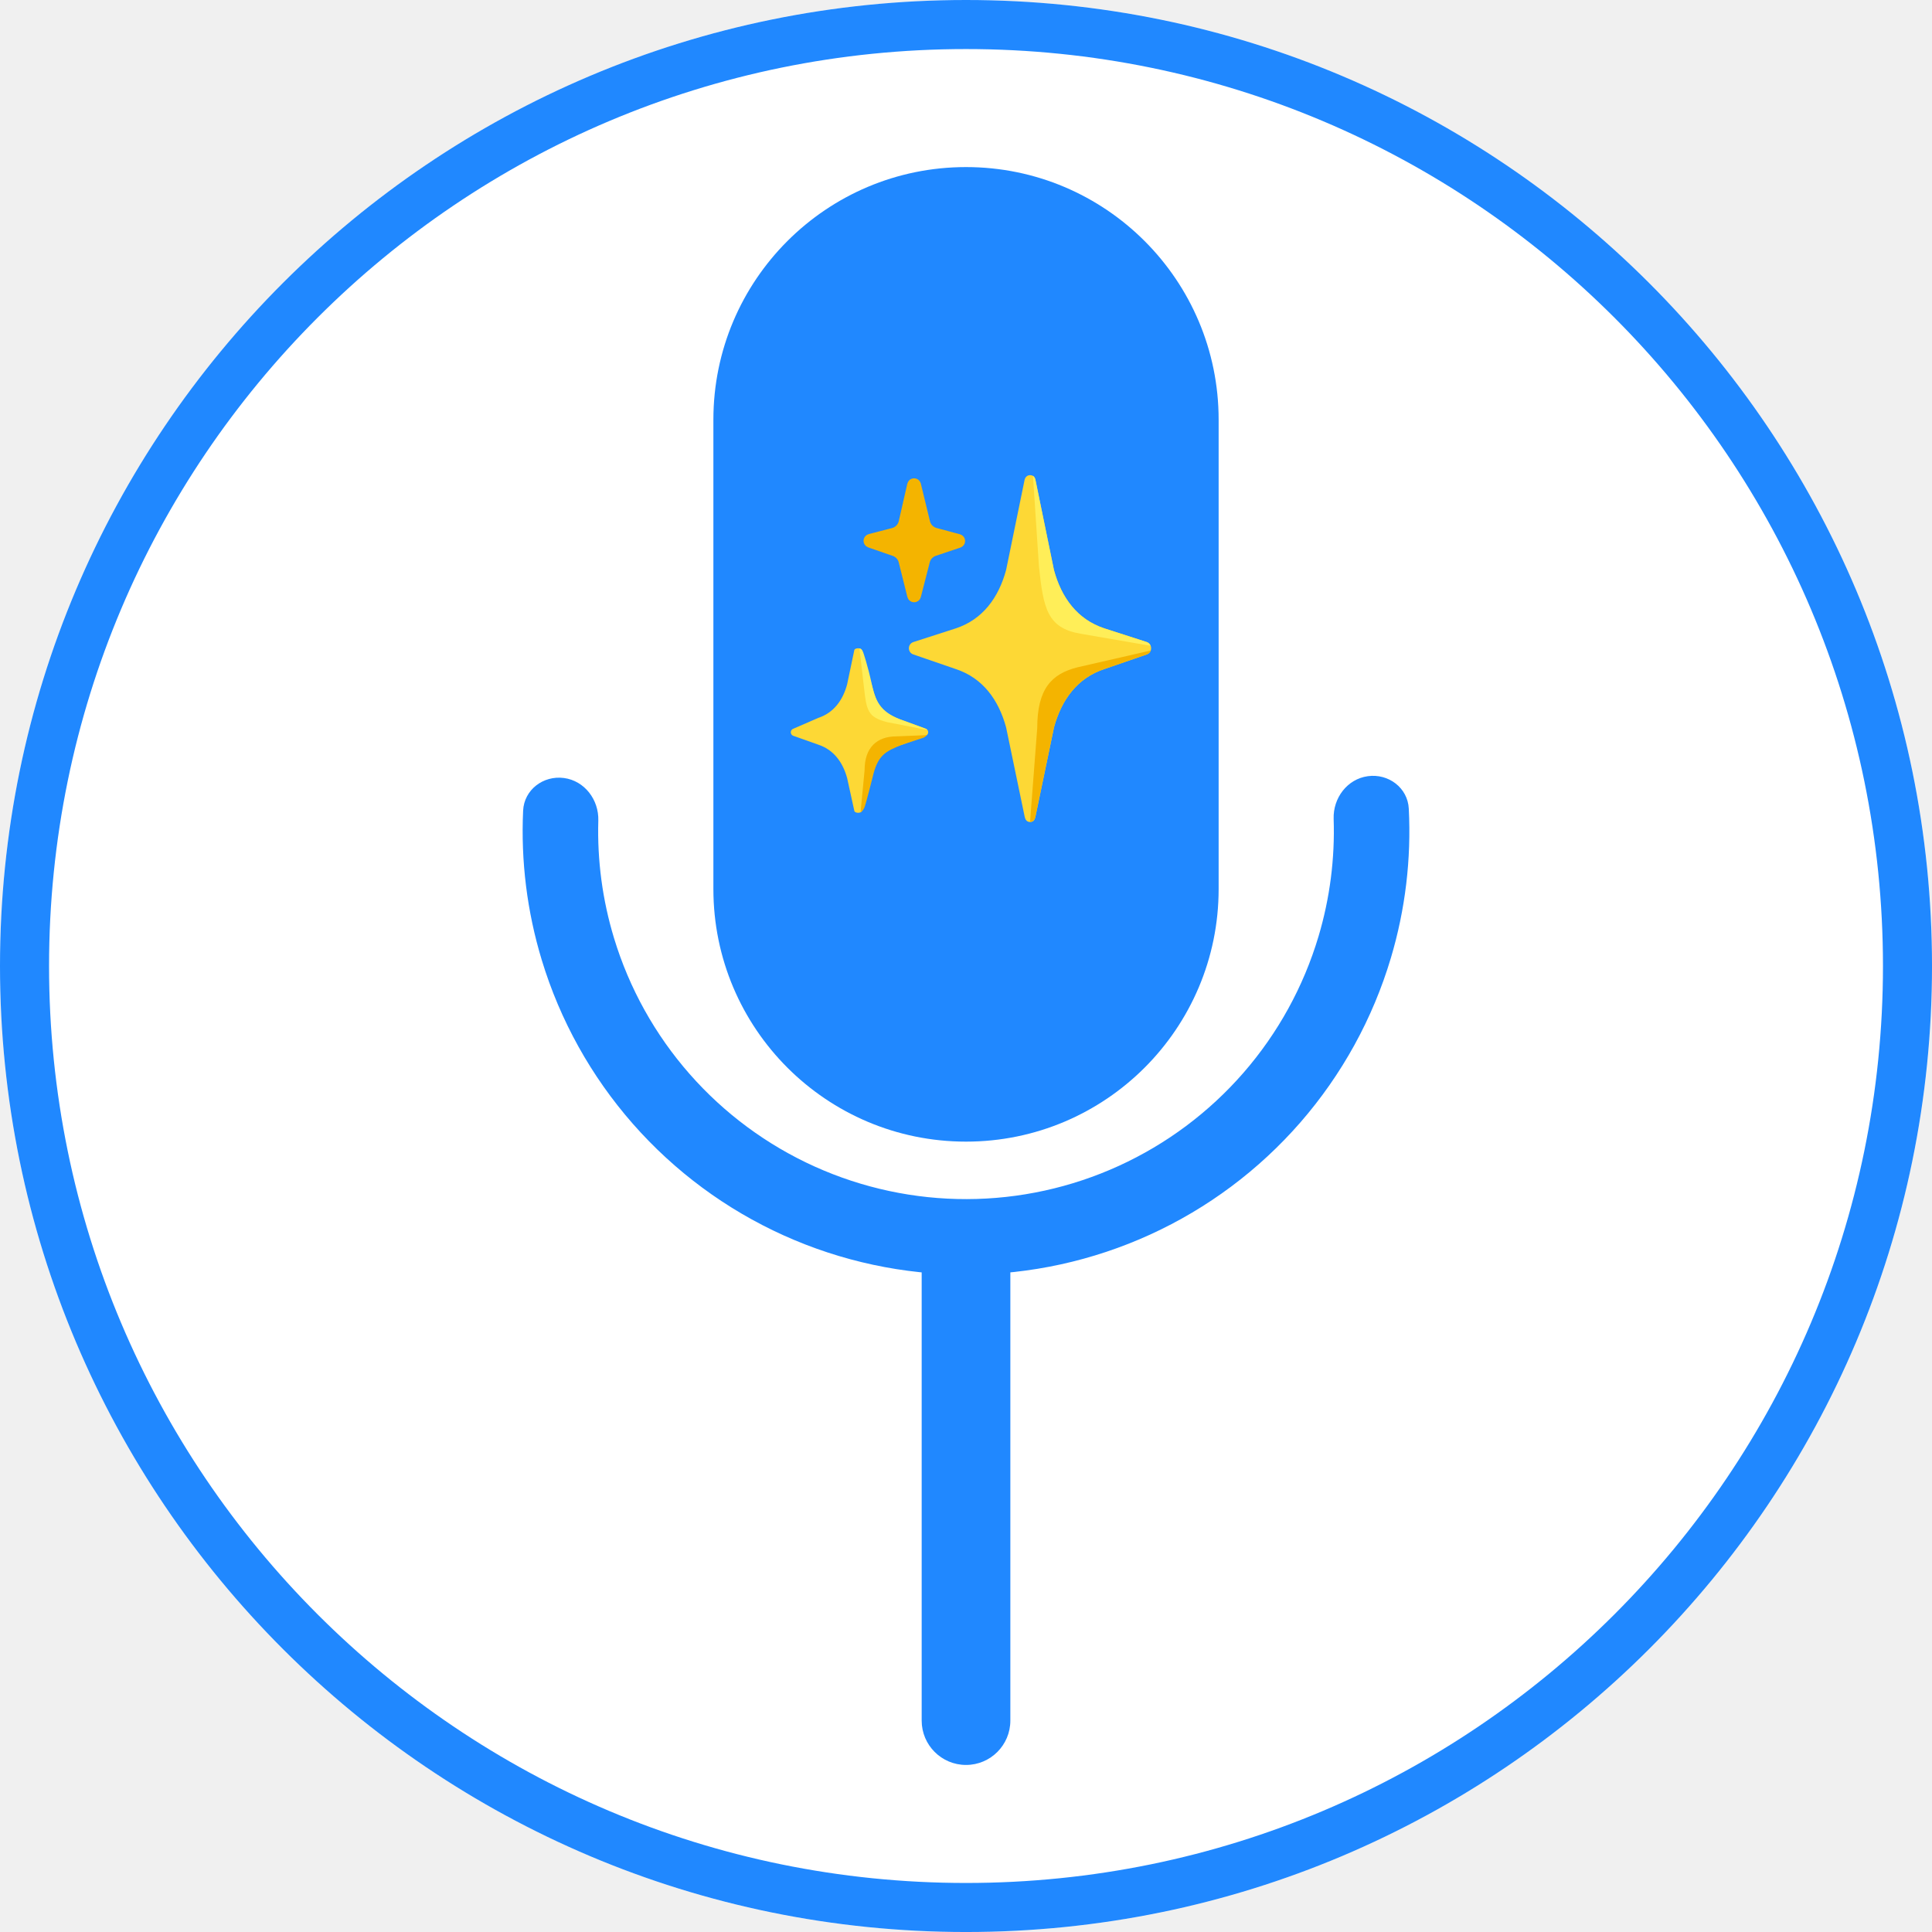
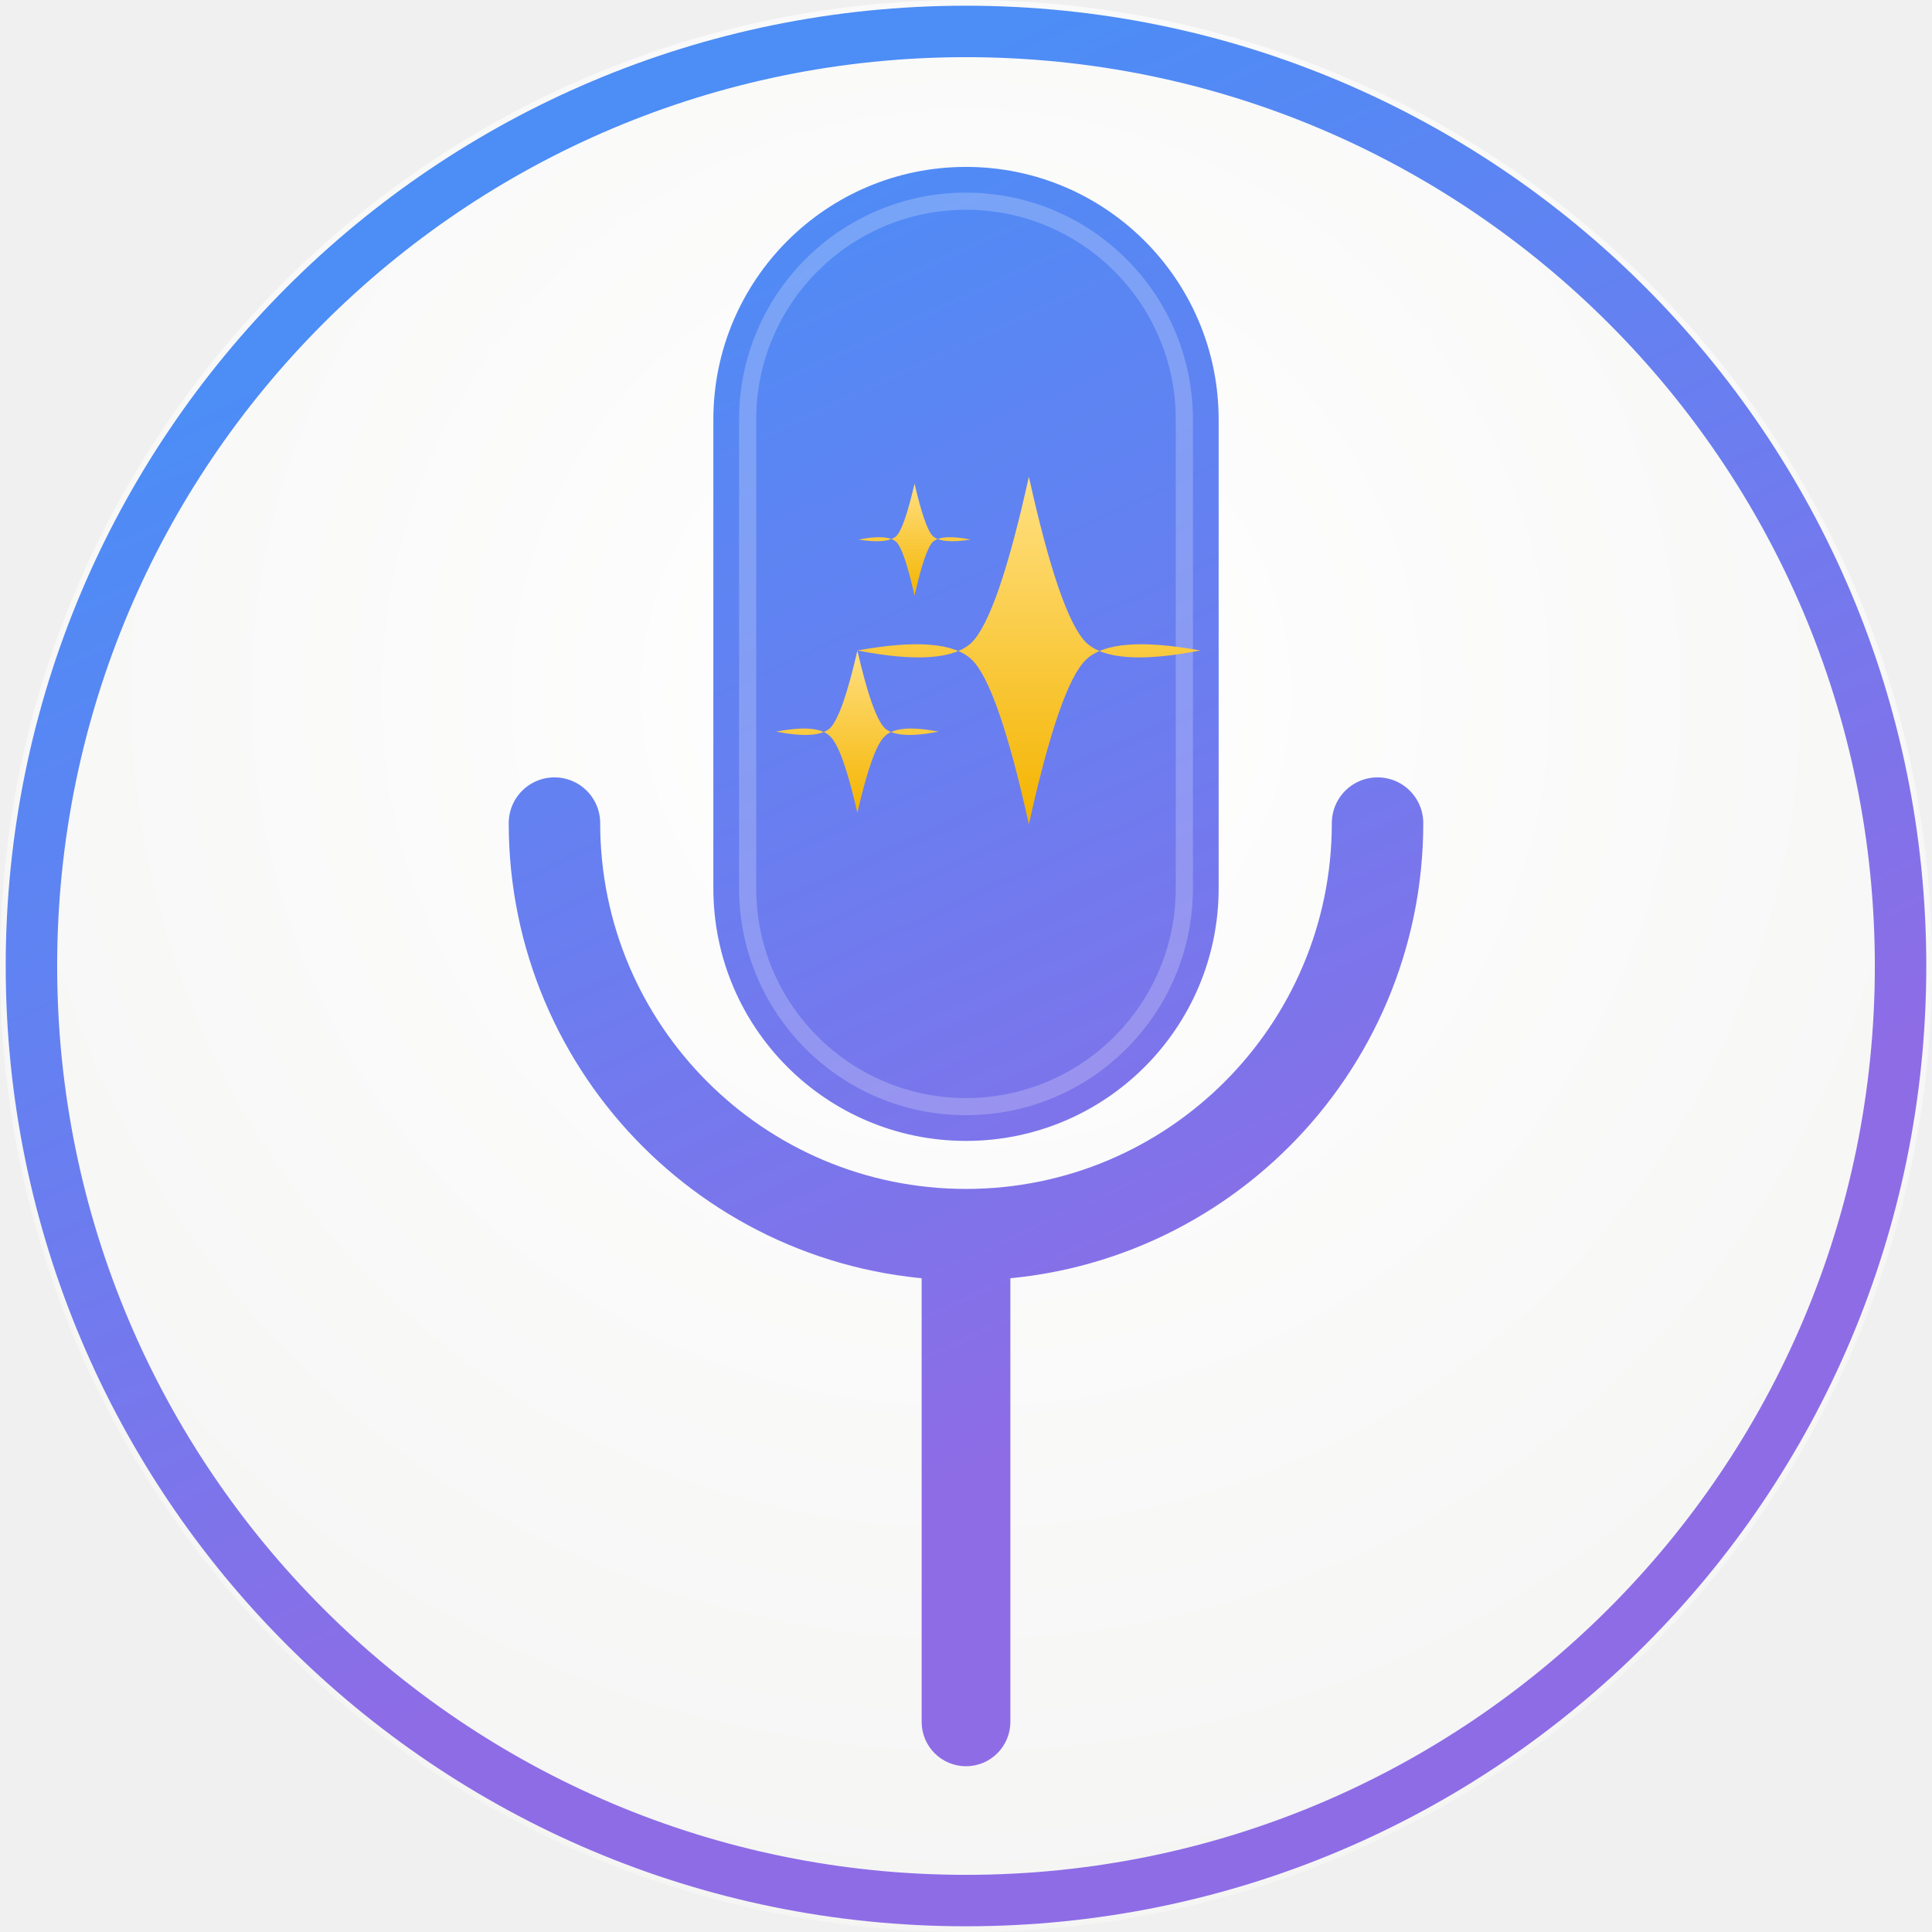
<svg xmlns="http://www.w3.org/2000/svg" width="169" height="169" viewBox="0 0 169 169" fill="none">
-   <circle cx="84.501" cy="84.501" r="84.501" fill="white" />
-   <circle cx="84.501" cy="84.501" r="75.437" fill="white" />
-   <path d="M169.001 84.501C169.001 131.169 131.169 169.001 84.501 169.001C37.832 169.001 0 131.169 0 84.501C0 37.832 37.832 3.05176e-05 84.501 3.05176e-05C131.169 3.05176e-05 169.001 37.832 169.001 84.501ZM4.291 84.501C4.291 128.799 40.202 164.711 84.501 164.711C128.799 164.711 164.711 128.799 164.711 84.501C164.711 40.202 128.799 4.291 84.501 4.291C40.202 4.291 4.291 40.202 4.291 84.501Z" fill="#2088FF" />
-   <path d="M119.652 67.896C121.459 67.648 123.139 68.913 123.232 70.734C123.458 75.14 122.93 79.56 121.664 83.803C120.083 89.102 117.386 94.002 113.756 98.174C110.125 102.346 105.644 105.693 100.613 107.991C95.583 110.288 90.119 111.484 84.589 111.496C79.058 111.509 73.589 110.338 68.548 108.063C63.507 105.789 59.011 102.462 55.361 98.307C51.712 94.151 48.993 89.263 47.388 83.971C46.103 79.734 45.555 75.317 45.76 70.91C45.845 69.088 47.52 67.816 49.328 68.055C51.136 68.295 52.39 69.956 52.337 71.779C52.236 75.249 52.697 78.719 53.709 82.054C55.041 86.445 57.296 90.5 60.324 93.948C63.352 97.395 67.083 100.156 71.265 102.043C75.447 103.93 79.985 104.902 84.574 104.891C89.162 104.881 93.695 103.889 97.869 101.983C102.043 100.076 105.761 97.299 108.773 93.838C111.785 90.377 114.023 86.311 115.335 81.914C116.331 78.574 116.776 75.102 116.66 71.633C116.598 69.811 117.845 68.143 119.652 67.896Z" fill="#2088FF" />
-   <rect x="80.623" y="107.005" width="7.756" height="47.382" rx="3.878" fill="#2088FF" />
-   <rect x="62.403" y="14.615" width="44.196" height="85.248" rx="22.098" fill="#2088FF" />
-   <path d="M100.297 56.158L96.597 54.965C94.231 54.184 92.844 52.269 92.193 49.863L90.565 41.931C90.522 41.774 90.419 41.565 90.1 41.565C89.832 41.565 89.678 41.774 89.635 41.931L88.007 49.865C87.353 52.272 85.969 54.187 83.603 54.968L79.903 56.161C79.379 56.331 79.371 57.069 79.892 57.247L83.619 58.53C85.978 59.314 87.353 61.226 88.007 63.622L89.638 71.466C89.68 71.623 89.768 71.904 90.103 71.904C90.456 71.904 90.525 71.623 90.567 71.466L92.198 63.622C92.852 61.223 94.228 59.311 96.587 58.53L100.313 57.247C100.829 57.066 100.821 56.328 100.297 56.158Z" fill="#FDD835" />
-   <path d="M100.648 56.49C100.59 56.344 100.475 56.216 100.297 56.158L96.597 54.965C94.231 54.184 92.844 52.269 92.193 49.863L90.565 41.931C90.541 41.841 90.456 41.676 90.358 41.628L90.884 49.589C91.274 53.223 91.609 54.933 94.509 55.433C97.001 55.863 99.883 56.357 100.648 56.49Z" fill="#FFEE58" />
-   <path d="M100.656 56.904L94.238 58.376C91.978 58.95 90.732 60.259 90.732 63.686L90.103 71.904C90.318 71.883 90.493 71.766 90.567 71.466L92.198 63.622C92.852 61.223 94.228 59.311 96.587 58.53L100.313 57.247C100.489 57.183 100.6 57.053 100.656 56.904Z" fill="#F4B400" />
-   <path d="M79.106 63.059C76.893 62.328 76.691 61.505 76.319 60.116L75.392 56.864C75.337 56.655 74.789 56.655 74.731 56.864L74.101 59.869C73.727 61.253 72.93 62.352 71.57 62.801L69.403 63.742C69.102 63.84 69.097 64.265 69.397 64.366L71.581 65.139C72.935 65.588 73.727 66.687 74.104 68.066L74.734 70.94C74.792 71.15 75.337 71.15 75.392 70.94L76.131 68.079C76.505 66.693 77.079 65.59 78.92 65.139L80.971 64.366C81.271 64.262 81.268 63.837 80.965 63.739L79.106 63.059Z" fill="#FDD835" />
-   <path d="M75.568 60.068C75.793 62.156 75.908 62.735 77.6 63.168L81.124 63.856C81.087 63.805 81.034 63.763 80.963 63.742L79.103 63.059C77.161 62.395 76.625 61.55 76.261 59.861C75.897 58.171 75.509 57.069 75.509 57.069C75.374 56.705 75.18 56.724 75.18 56.724L75.568 60.068Z" fill="#FFEE58" />
-   <path d="M75.631 67.357C75.631 65.388 76.707 64.414 78.418 64.414L81.079 64.305C81.079 64.305 80.925 64.509 80.657 64.573L78.92 65.139C77.446 65.731 76.774 66.029 76.317 68.045C76.317 68.045 75.727 70.39 75.615 70.637C75.461 70.983 75.278 71.054 75.278 71.054L75.631 67.357Z" fill="#F4B400" />
-   <path d="M83.868 47.475C84.017 47.424 84.012 47.212 83.861 47.169L81.81 46.617C81.379 46.5 81.045 46.168 80.923 45.74L80.115 42.407C80.075 42.245 79.844 42.245 79.804 42.409L79.045 45.73C78.928 46.17 78.582 46.511 78.142 46.625L76.104 47.153C75.953 47.193 75.942 47.406 76.091 47.459L78.24 48.203C78.625 48.335 78.922 48.649 79.039 49.039L79.807 52.118C79.847 52.277 80.075 52.28 80.115 52.118L80.909 49.029C81.029 48.638 81.329 48.327 81.717 48.197L83.868 47.475Z" fill="#F4B400" stroke="#F4B400" stroke-width="0.895" stroke-miterlimit="10" />
+   <defs>
+     <radialGradient id="badge" cx="50%" cy="36%" r="80%">
+       <stop offset="0%" stop-color="#FFFFFF" />
+       <stop offset="100%" stop-color="#F2F3F1" />
+     </radialGradient>
+     <linearGradient id="ink" x1="62" y1="14" x2="110" y2="118" gradientUnits="userSpaceOnUse">
+       <stop offset="0%" stop-color="#4C8DF6" />
+       <stop offset="55%" stop-color="#6D7CEF" />
+       <stop offset="100%" stop-color="#8E6CE6" />
+     </linearGradient>
+     <linearGradient id="gold" x1="0" y1="0" x2="0" y2="1">
+       <stop offset="0%" stop-color="#FFE082" />
+       <stop offset="100%" stop-color="#F4B400" />
+     </linearGradient>
+   </defs>
+   <circle cx="84.5" cy="84.5" r="84.5" fill="url(#badge)" />
+   <circle cx="84.5" cy="84.5" r="81.75" stroke="url(#ink)" stroke-width="4.5" />
+   <rect x="62.4" y="14.6" width="44.2" height="85.2" rx="22.1" fill="url(#ink)" />
+   <rect x="65.4" y="17.6" width="38.2" height="79.2" rx="19.1" stroke="#FFFFFF" stroke-opacity="0.22" stroke-width="1.5" />
+   <path d="M48.5 72 A36 36 0 0 0 120.5 72" stroke="url(#ink)" stroke-width="8" stroke-linecap="round" />
+   <rect x="80.62" y="106" width="7.76" height="48.5" rx="3.88" fill="url(#ink)" />
+   <path d="M90 41.7 Q92.7 53.9 95 56.2 Q97.3 58.4 105 56.9 Q97.3 55.5 95 57.7 Q92.7 59.9 90 72.1 Q87.3 59.9 85 57.7 Q82.7 55.5 75 56.9 Q82.7 58.4 85 56.2 Q87.3 53.9 90 41.7 Z" fill="url(#gold)" />
+   <path d="M75 56.9 Q76.3 62.6 77.4 63.7 Q78.5 64.7 82.1 64 Q78.5 63.3 77.4 64.4 Q76.3 65.4 75 71.1 Q73.7 65.4 72.6 64.4 Q71.5 63.3 67.9 64 Q71.5 64.7 72.6 63.7 Q73.7 62.6 75 56.9 Z" fill="url(#gold)" />
+   <path d="M80 42.3 Q80.9 46.2 81.6 46.9 Q82.4 47.6 84.9 47.2 Q82.4 46.7 81.6 47.4 Q80.9 48.1 80 52.1 Q79.1 48.1 78.4 47.4 Q77.6 46.7 75.1 47.2 Q77.6 47.6 78.4 46.9 Q79.1 46.2 80 42.3 Z" fill="url(#gold)" />
</svg>
